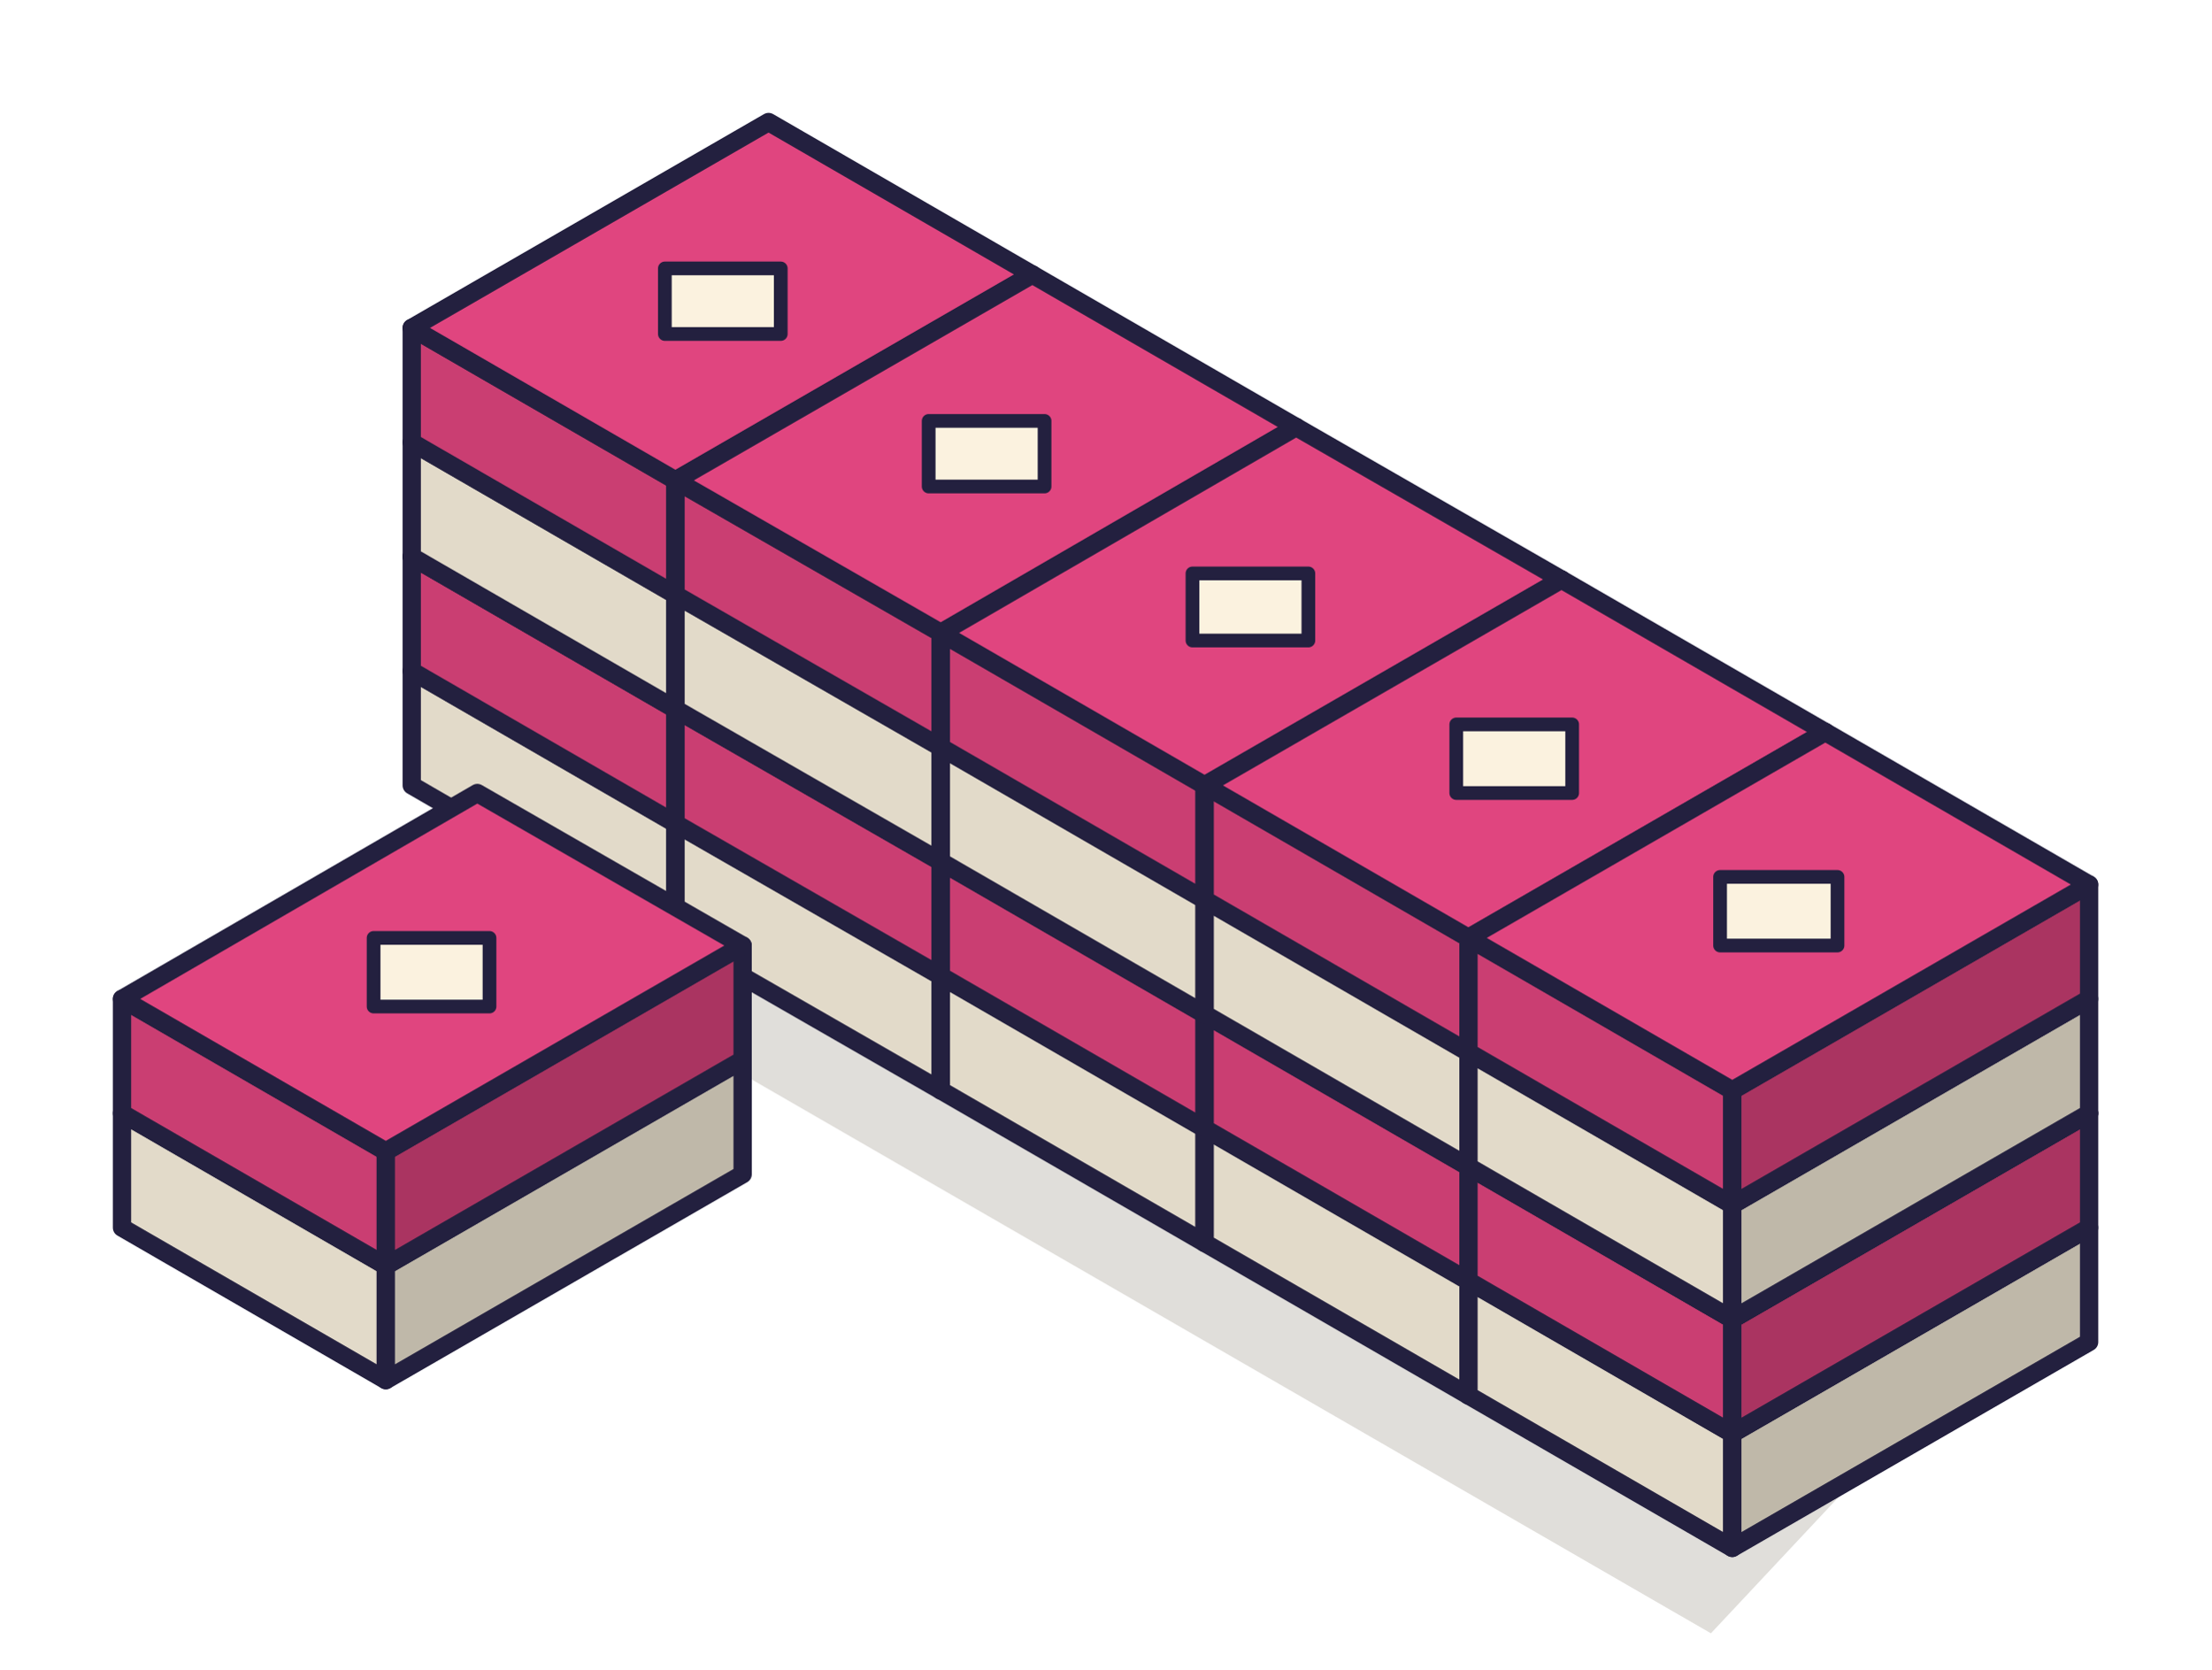
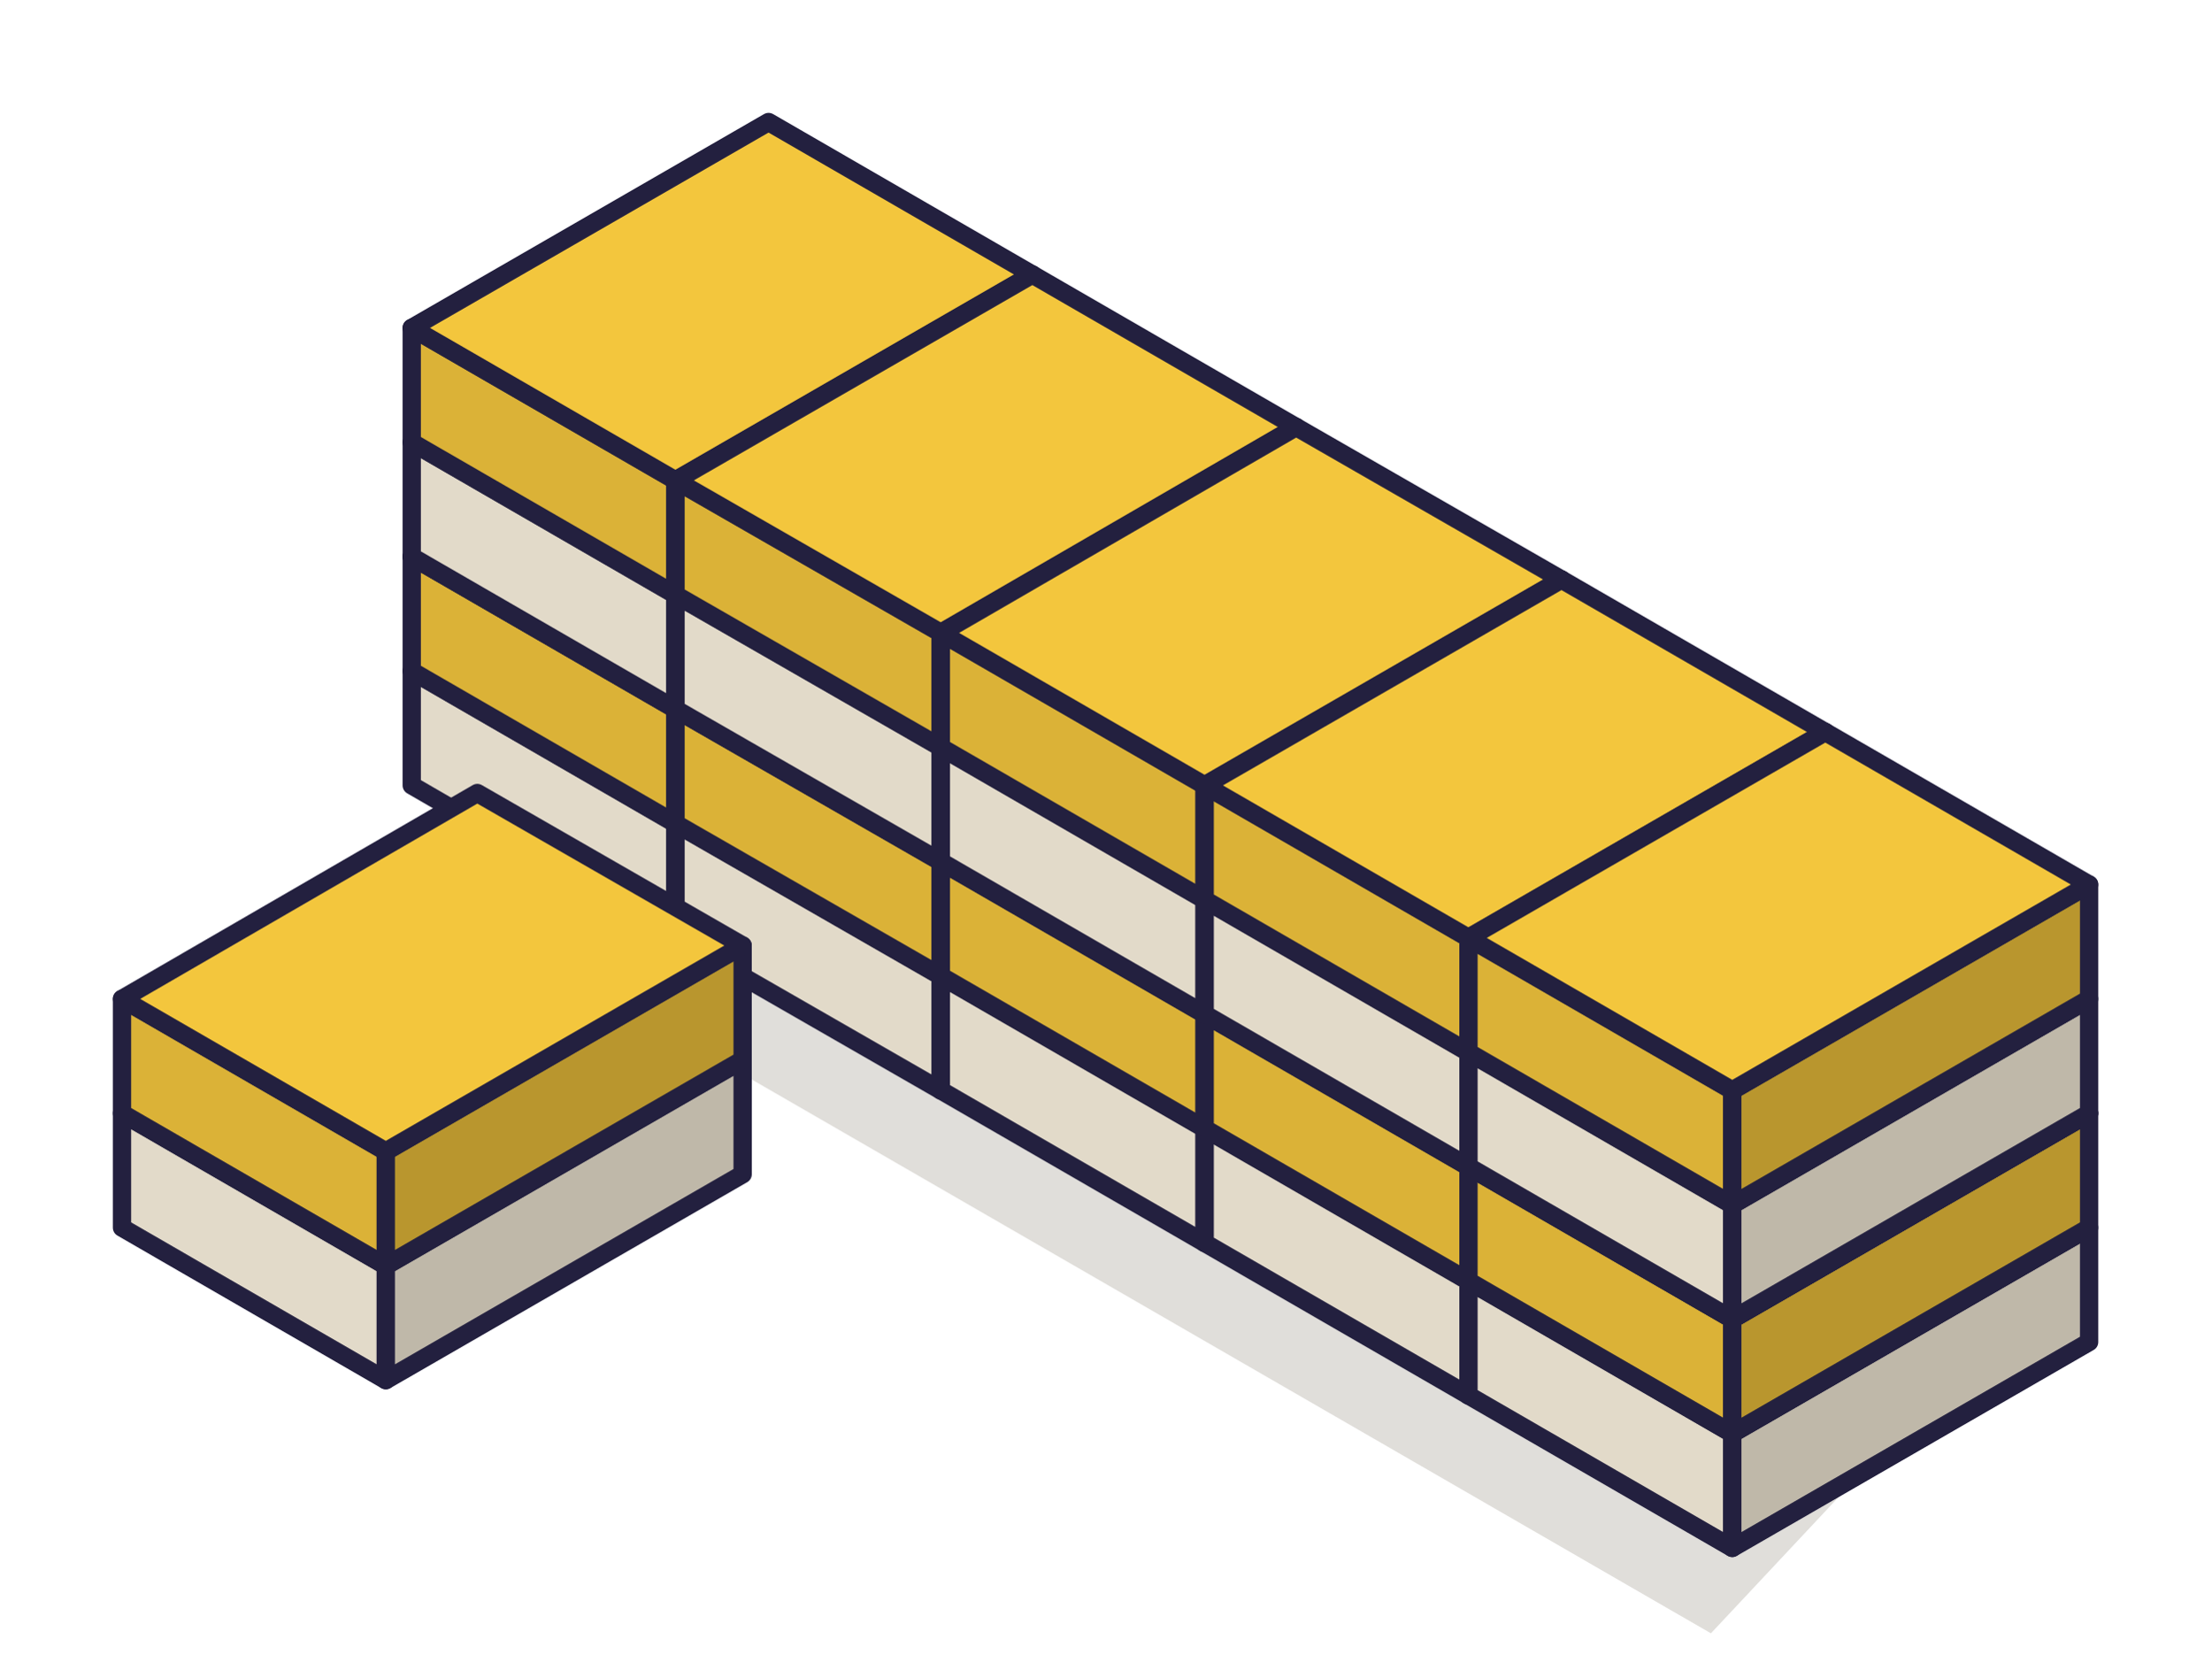
<svg xmlns="http://www.w3.org/2000/svg" viewBox="-50.4 -38.0 145.0 109.5" role="img" aria-label="Segmento de muro de fichas">
  <g>
    <polygon points="-6.9,0.0 79.7,50.0 61.8,69.1 -25.5,18.7" fill="rgba(60,45,20,0.16)" />
    <polygon points="-23.4,13.5 -6.1,23.5 -6.1,16.0 -23.4,6.0" fill="#e2dac9" stroke="#23203f" stroke-width="1.2" stroke-linejoin="round" />
    <polygon points="17.3,10.0 -6.1,23.5 -6.1,16.0 17.3,2.5" fill="#bfb8a9" stroke="#23203f" stroke-width="1.2" stroke-linejoin="round" />
-     <polygon points="-23.4,6.0 -6.1,16.0 -6.1,8.5 -23.4,-1.5" fill="#ca3e72" stroke="#23203f" stroke-width="1.2" stroke-linejoin="round" />
-     <polygon points="17.3,2.5 -6.1,16.0 -6.1,8.5 17.3,-5.0" fill="#aa3461" stroke="#23203f" stroke-width="1.2" stroke-linejoin="round" />
-     <polygon points="0.0,-15.0 17.3,-5.0 -6.1,8.5 -23.4,-1.5" fill="#e0457f" stroke="#23203f" stroke-width="1.2" stroke-linejoin="round" />
-     <polygon points="0.8,-5.4 0.8,-1.1 -6.8,-1.1 -6.8,-5.4" fill="#fbf2df" stroke="#23203f" stroke-width="0.9" stroke-linejoin="round" />
+     <polygon points="-23.4,6.0 -6.1,16.0 -6.1,8.5 -23.4,-1.5" fill="#dbb237" stroke="#23203f" stroke-width="1.2" stroke-linejoin="round" />
+     <polygon points="17.3,2.5 -6.1,16.0 -6.1,8.5 17.3,-5.0" fill="#b9962e" stroke="#23203f" stroke-width="1.2" stroke-linejoin="round" />
+     <polygon points="0.0,-15.0 17.3,-5.0 -6.1,8.5 -23.4,-1.5" fill="#f3c63d" stroke="#23203f" stroke-width="1.2" stroke-linejoin="round" />
    <polygon points="-23.4,-1.5 -6.1,8.5 -6.1,1.0 -23.4,-9.0" fill="#e2dac9" stroke="#23203f" stroke-width="1.2" stroke-linejoin="round" />
    <polygon points="17.3,-5.0 -6.1,8.5 -6.1,1.0 17.3,-12.5" fill="#bfb8a9" stroke="#23203f" stroke-width="1.2" stroke-linejoin="round" />
-     <polygon points="-23.4,-9.0 -6.1,1.0 -6.1,-6.5 -23.4,-16.5" fill="#ca3e72" stroke="#23203f" stroke-width="1.2" stroke-linejoin="round" />
-     <polygon points="17.3,-12.5 -6.1,1.0 -6.1,-6.5 17.3,-20.0" fill="#aa3461" stroke="#23203f" stroke-width="1.2" stroke-linejoin="round" />
-     <polygon points="0.0,-30.0 17.3,-20.0 -6.1,-6.5 -23.4,-16.5" fill="#e0457f" stroke="#23203f" stroke-width="1.2" stroke-linejoin="round" />
-     <polygon points="0.8,-20.4 0.8,-16.1 -6.8,-16.1 -6.8,-20.4" fill="#fbf2df" stroke="#23203f" stroke-width="0.9" stroke-linejoin="round" />
+     <polygon points="-23.4,-9.0 -6.1,1.0 -6.1,-6.5 -23.4,-16.5" fill="#dbb237" stroke="#23203f" stroke-width="1.2" stroke-linejoin="round" />
+     <polygon points="17.3,-12.5 -6.1,1.0 -6.1,-6.5 17.3,-20.0" fill="#b9962e" stroke="#23203f" stroke-width="1.2" stroke-linejoin="round" />
+     <polygon points="0.0,-30.0 17.3,-20.0 -6.1,-6.5 -23.4,-16.5" fill="#f3c63d" stroke="#23203f" stroke-width="1.2" stroke-linejoin="round" />
    <polygon points="-6.1,23.5 11.3,33.5 11.3,26.0 -6.1,16.0" fill="#e2dac9" stroke="#23203f" stroke-width="1.2" stroke-linejoin="round" />
    <polygon points="34.6,20.0 11.3,33.5 11.3,26.0 34.6,12.5" fill="#bfb8a9" stroke="#23203f" stroke-width="1.2" stroke-linejoin="round" />
-     <polygon points="-6.1,16.0 11.3,26.0 11.3,18.5 -6.1,8.5" fill="#ca3e72" stroke="#23203f" stroke-width="1.2" stroke-linejoin="round" />
-     <polygon points="34.6,12.5 11.3,26.0 11.3,18.5 34.6,5.0" fill="#aa3461" stroke="#23203f" stroke-width="1.2" stroke-linejoin="round" />
-     <polygon points="17.3,-5.0 34.6,5.0 11.3,18.5 -6.1,8.5" fill="#e0457f" stroke="#23203f" stroke-width="1.2" stroke-linejoin="round" />
-     <polygon points="18.1,4.6 18.1,8.9 10.5,8.9 10.5,4.6" fill="#fbf2df" stroke="#23203f" stroke-width="0.9" stroke-linejoin="round" />
+     <polygon points="-6.1,16.0 11.3,26.0 11.3,18.5 -6.1,8.5" fill="#dbb237" stroke="#23203f" stroke-width="1.2" stroke-linejoin="round" />
+     <polygon points="34.6,12.5 11.3,26.0 11.3,18.5 34.6,5.0" fill="#b9962e" stroke="#23203f" stroke-width="1.2" stroke-linejoin="round" />
+     <polygon points="17.3,-5.0 34.6,5.0 11.3,18.5 -6.1,8.5" fill="#f3c63d" stroke="#23203f" stroke-width="1.2" stroke-linejoin="round" />
    <polygon points="-6.1,8.5 11.3,18.5 11.3,11.0 -6.1,1.0" fill="#e2dac9" stroke="#23203f" stroke-width="1.2" stroke-linejoin="round" />
    <polygon points="34.6,5.0 11.3,18.5 11.3,11.0 34.6,-2.5" fill="#bfb8a9" stroke="#23203f" stroke-width="1.2" stroke-linejoin="round" />
-     <polygon points="-6.1,1.0 11.3,11.0 11.3,3.5 -6.1,-6.5" fill="#ca3e72" stroke="#23203f" stroke-width="1.2" stroke-linejoin="round" />
-     <polygon points="34.6,-2.5 11.3,11.0 11.3,3.5 34.6,-10.0" fill="#aa3461" stroke="#23203f" stroke-width="1.2" stroke-linejoin="round" />
-     <polygon points="17.3,-20.0 34.6,-10.0 11.3,3.5 -6.1,-6.5" fill="#e0457f" stroke="#23203f" stroke-width="1.2" stroke-linejoin="round" />
-     <polygon points="18.1,-10.4 18.1,-6.1 10.5,-6.1 10.5,-10.4" fill="#fbf2df" stroke="#23203f" stroke-width="0.9" stroke-linejoin="round" />
+     <polygon points="-6.1,1.0 11.3,11.0 11.3,3.5 -6.1,-6.5" fill="#dbb237" stroke="#23203f" stroke-width="1.2" stroke-linejoin="round" />
+     <polygon points="34.6,-2.5 11.3,11.0 11.3,3.5 34.6,-10.0" fill="#b9962e" stroke="#23203f" stroke-width="1.2" stroke-linejoin="round" />
+     <polygon points="17.3,-20.0 34.6,-10.0 11.3,3.5 -6.1,-6.5" fill="#f3c63d" stroke="#23203f" stroke-width="1.2" stroke-linejoin="round" />
    <polygon points="11.3,33.5 28.6,43.5 28.6,36.0 11.3,26.0" fill="#e2dac9" stroke="#23203f" stroke-width="1.2" stroke-linejoin="round" />
    <polygon points="52.0,30.0 28.6,43.5 28.6,36.0 52.0,22.5" fill="#bfb8a9" stroke="#23203f" stroke-width="1.2" stroke-linejoin="round" />
-     <polygon points="11.3,26.0 28.6,36.0 28.6,28.5 11.3,18.5" fill="#ca3e72" stroke="#23203f" stroke-width="1.2" stroke-linejoin="round" />
-     <polygon points="52.0,22.5 28.6,36.0 28.6,28.5 52.0,15.0" fill="#aa3461" stroke="#23203f" stroke-width="1.2" stroke-linejoin="round" />
-     <polygon points="34.6,5.0 52.0,15.0 28.6,28.5 11.3,18.5" fill="#e0457f" stroke="#23203f" stroke-width="1.2" stroke-linejoin="round" />
-     <polygon points="35.4,14.6 35.4,19.0 27.8,19.0 27.8,14.6" fill="#fbf2df" stroke="#23203f" stroke-width="0.9" stroke-linejoin="round" />
+     <polygon points="11.3,26.0 28.6,36.0 28.6,28.5 11.3,18.5" fill="#dbb237" stroke="#23203f" stroke-width="1.2" stroke-linejoin="round" />
+     <polygon points="52.0,22.5 28.6,36.0 28.6,28.5 52.0,15.0" fill="#b9962e" stroke="#23203f" stroke-width="1.2" stroke-linejoin="round" />
+     <polygon points="34.6,5.0 52.0,15.0 28.6,28.5 11.3,18.5" fill="#f3c63d" stroke="#23203f" stroke-width="1.2" stroke-linejoin="round" />
    <polygon points="11.3,18.5 28.6,28.5 28.6,21.0 11.3,11.0" fill="#e2dac9" stroke="#23203f" stroke-width="1.2" stroke-linejoin="round" />
    <polygon points="52.0,15.0 28.6,28.5 28.6,21.0 52.0,7.5" fill="#bfb8a9" stroke="#23203f" stroke-width="1.2" stroke-linejoin="round" />
-     <polygon points="11.3,11.0 28.6,21.0 28.6,13.5 11.3,3.5" fill="#ca3e72" stroke="#23203f" stroke-width="1.2" stroke-linejoin="round" />
-     <polygon points="52.0,7.5 28.6,21.0 28.6,13.5 52.0,0.0" fill="#aa3461" stroke="#23203f" stroke-width="1.2" stroke-linejoin="round" />
-     <polygon points="34.6,-10.0 52.0,0.0 28.6,13.5 11.3,3.5" fill="#e0457f" stroke="#23203f" stroke-width="1.2" stroke-linejoin="round" />
-     <polygon points="35.4,-0.4 35.4,4.0 27.8,4.0 27.8,-0.4" fill="#fbf2df" stroke="#23203f" stroke-width="0.9" stroke-linejoin="round" />
+     <polygon points="11.3,11.0 28.6,21.0 28.6,13.5 11.3,3.5" fill="#dbb237" stroke="#23203f" stroke-width="1.2" stroke-linejoin="round" />
+     <polygon points="52.0,7.5 28.6,21.0 28.6,13.5 52.0,0.0" fill="#b9962e" stroke="#23203f" stroke-width="1.2" stroke-linejoin="round" />
+     <polygon points="34.6,-10.0 52.0,0.0 28.6,13.5 11.3,3.5" fill="#f3c63d" stroke="#23203f" stroke-width="1.2" stroke-linejoin="round" />
    <polygon points="-42.4,42.5 -25.1,52.5 -25.1,45.0 -42.4,35.0" fill="#e2dac9" stroke="#23203f" stroke-width="1.2" stroke-linejoin="round" />
    <polygon points="-1.7,39.0 -25.1,52.5 -25.1,45.0 -1.7,31.5" fill="#bfb8a9" stroke="#23203f" stroke-width="1.2" stroke-linejoin="round" />
-     <polygon points="-42.4,35.0 -25.1,45.0 -25.1,37.5 -42.4,27.5" fill="#ca3e72" stroke="#23203f" stroke-width="1.2" stroke-linejoin="round" />
-     <polygon points="-1.7,31.5 -25.1,45.0 -25.1,37.5 -1.7,24.0" fill="#aa3461" stroke="#23203f" stroke-width="1.2" stroke-linejoin="round" />
-     <polygon points="-19.1,14.0 -1.7,24.0 -25.1,37.5 -42.4,27.5" fill="#e0457f" stroke="#23203f" stroke-width="1.2" stroke-linejoin="round" />
-     <polygon points="-18.3,23.5 -18.3,28.0 -25.9,28.0 -25.9,23.5" fill="#fbf2df" stroke="#23203f" stroke-width="0.9" stroke-linejoin="round" />
+     <polygon points="-42.4,35.0 -25.1,45.0 -25.1,37.5 -42.4,27.5" fill="#dbb237" stroke="#23203f" stroke-width="1.2" stroke-linejoin="round" />
+     <polygon points="-1.7,31.5 -25.1,45.0 -25.1,37.5 -1.7,24.0" fill="#b9962e" stroke="#23203f" stroke-width="1.2" stroke-linejoin="round" />
+     <polygon points="-19.1,14.0 -1.7,24.0 -25.1,37.5 -42.4,27.5" fill="#f3c63d" stroke="#23203f" stroke-width="1.2" stroke-linejoin="round" />
    <polygon points="28.6,43.5 45.9,53.5 45.9,46.0 28.6,36.0" fill="#e2dac9" stroke="#23203f" stroke-width="1.2" stroke-linejoin="round" />
    <polygon points="69.3,40.0 45.9,53.5 45.9,46.0 69.3,32.5" fill="#bfb8a9" stroke="#23203f" stroke-width="1.2" stroke-linejoin="round" />
-     <polygon points="28.6,36.0 45.9,46.0 45.9,38.5 28.6,28.5" fill="#ca3e72" stroke="#23203f" stroke-width="1.2" stroke-linejoin="round" />
-     <polygon points="69.3,32.5 45.9,46.0 45.9,38.5 69.3,25.0" fill="#aa3461" stroke="#23203f" stroke-width="1.2" stroke-linejoin="round" />
-     <polygon points="52.0,15.0 69.3,25.0 45.9,38.5 28.6,28.5" fill="#e0457f" stroke="#23203f" stroke-width="1.2" stroke-linejoin="round" />
-     <polygon points="52.7,24.5 52.7,29.0 45.1,29.0 45.1,24.5" fill="#fbf2df" stroke="#23203f" stroke-width="0.9" stroke-linejoin="round" />
+     <polygon points="28.6,36.0 45.9,46.0 45.9,38.5 28.6,28.5" fill="#dbb237" stroke="#23203f" stroke-width="1.2" stroke-linejoin="round" />
+     <polygon points="69.3,32.5 45.9,46.0 45.9,38.5 69.3,25.0" fill="#b9962e" stroke="#23203f" stroke-width="1.2" stroke-linejoin="round" />
+     <polygon points="52.0,15.0 69.3,25.0 45.9,38.5 28.6,28.5" fill="#f3c63d" stroke="#23203f" stroke-width="1.2" stroke-linejoin="round" />
    <polygon points="28.6,28.5 45.9,38.5 45.9,31.0 28.6,21.0" fill="#e2dac9" stroke="#23203f" stroke-width="1.2" stroke-linejoin="round" />
    <polygon points="69.3,25.0 45.9,38.5 45.9,31.0 69.3,17.5" fill="#bfb8a9" stroke="#23203f" stroke-width="1.2" stroke-linejoin="round" />
-     <polygon points="28.6,21.0 45.9,31.0 45.9,23.5 28.6,13.5" fill="#ca3e72" stroke="#23203f" stroke-width="1.2" stroke-linejoin="round" />
-     <polygon points="69.3,17.5 45.9,31.0 45.9,23.5 69.3,10.0" fill="#aa3461" stroke="#23203f" stroke-width="1.2" stroke-linejoin="round" />
-     <polygon points="52.0,0.0 69.3,10.0 45.9,23.5 28.6,13.5" fill="#e0457f" stroke="#23203f" stroke-width="1.2" stroke-linejoin="round" />
-     <polygon points="52.7,9.5 52.7,14.0 45.1,14.0 45.1,9.5" fill="#fbf2df" stroke="#23203f" stroke-width="0.9" stroke-linejoin="round" />
+     <polygon points="28.6,21.0 45.9,31.0 45.9,23.5 28.6,13.5" fill="#dbb237" stroke="#23203f" stroke-width="1.2" stroke-linejoin="round" />
+     <polygon points="69.3,17.5 45.9,31.0 45.9,23.5 69.3,10.0" fill="#b9962e" stroke="#23203f" stroke-width="1.2" stroke-linejoin="round" />
+     <polygon points="52.0,0.0 69.3,10.0 45.9,23.5 28.6,13.5" fill="#f3c63d" stroke="#23203f" stroke-width="1.2" stroke-linejoin="round" />
    <polygon points="45.9,53.5 63.2,63.5 63.2,56.0 45.9,46.0" fill="#e2dac9" stroke="#23203f" stroke-width="1.2" stroke-linejoin="round" />
    <polygon points="86.6,50.0 63.2,63.5 63.2,56.0 86.6,42.5" fill="#bfb8a9" stroke="#23203f" stroke-width="1.2" stroke-linejoin="round" />
-     <polygon points="45.9,46.0 63.2,56.0 63.2,48.5 45.9,38.5" fill="#ca3e72" stroke="#23203f" stroke-width="1.2" stroke-linejoin="round" />
-     <polygon points="86.6,42.5 63.2,56.0 63.2,48.5 86.6,35.0" fill="#aa3461" stroke="#23203f" stroke-width="1.2" stroke-linejoin="round" />
-     <polygon points="69.3,25.0 86.6,35.0 63.2,48.5 45.9,38.5" fill="#e0457f" stroke="#23203f" stroke-width="1.2" stroke-linejoin="round" />
-     <polygon points="70.1,34.5 70.1,39.0 62.4,39.0 62.4,34.5" fill="#fbf2df" stroke="#23203f" stroke-width="0.9" stroke-linejoin="round" />
+     <polygon points="45.9,46.0 63.2,56.0 63.2,48.5 45.9,38.5" fill="#dbb237" stroke="#23203f" stroke-width="1.2" stroke-linejoin="round" />
+     <polygon points="86.6,42.5 63.2,56.0 63.2,48.5 86.6,35.0" fill="#b9962e" stroke="#23203f" stroke-width="1.2" stroke-linejoin="round" />
+     <polygon points="69.3,25.0 86.6,35.0 63.2,48.5 45.9,38.5" fill="#f3c63d" stroke="#23203f" stroke-width="1.2" stroke-linejoin="round" />
    <polygon points="45.9,38.5 63.2,48.5 63.2,41.0 45.9,31.0" fill="#e2dac9" stroke="#23203f" stroke-width="1.2" stroke-linejoin="round" />
    <polygon points="86.6,35.0 63.2,48.5 63.2,41.0 86.6,27.5" fill="#bfb8a9" stroke="#23203f" stroke-width="1.2" stroke-linejoin="round" />
-     <polygon points="45.9,31.0 63.2,41.0 63.2,33.5 45.9,23.5" fill="#ca3e72" stroke="#23203f" stroke-width="1.2" stroke-linejoin="round" />
-     <polygon points="86.6,27.5 63.2,41.0 63.2,33.5 86.6,20.0" fill="#aa3461" stroke="#23203f" stroke-width="1.2" stroke-linejoin="round" />
-     <polygon points="69.3,10.0 86.6,20.0 63.2,33.5 45.9,23.5" fill="#e0457f" stroke="#23203f" stroke-width="1.2" stroke-linejoin="round" />
-     <polygon points="70.1,19.5 70.1,24.0 62.4,24.0 62.4,19.5" fill="#fbf2df" stroke="#23203f" stroke-width="0.9" stroke-linejoin="round" />
+     <polygon points="45.9,31.0 63.2,41.0 63.2,33.5 45.9,23.5" fill="#dbb237" stroke="#23203f" stroke-width="1.2" stroke-linejoin="round" />
+     <polygon points="86.6,27.5 63.2,41.0 63.2,33.5 86.6,20.0" fill="#b9962e" stroke="#23203f" stroke-width="1.2" stroke-linejoin="round" />
+     <polygon points="69.3,10.0 86.6,20.0 63.2,33.5 45.9,23.5" fill="#f3c63d" stroke="#23203f" stroke-width="1.2" stroke-linejoin="round" />
  </g>
</svg>
